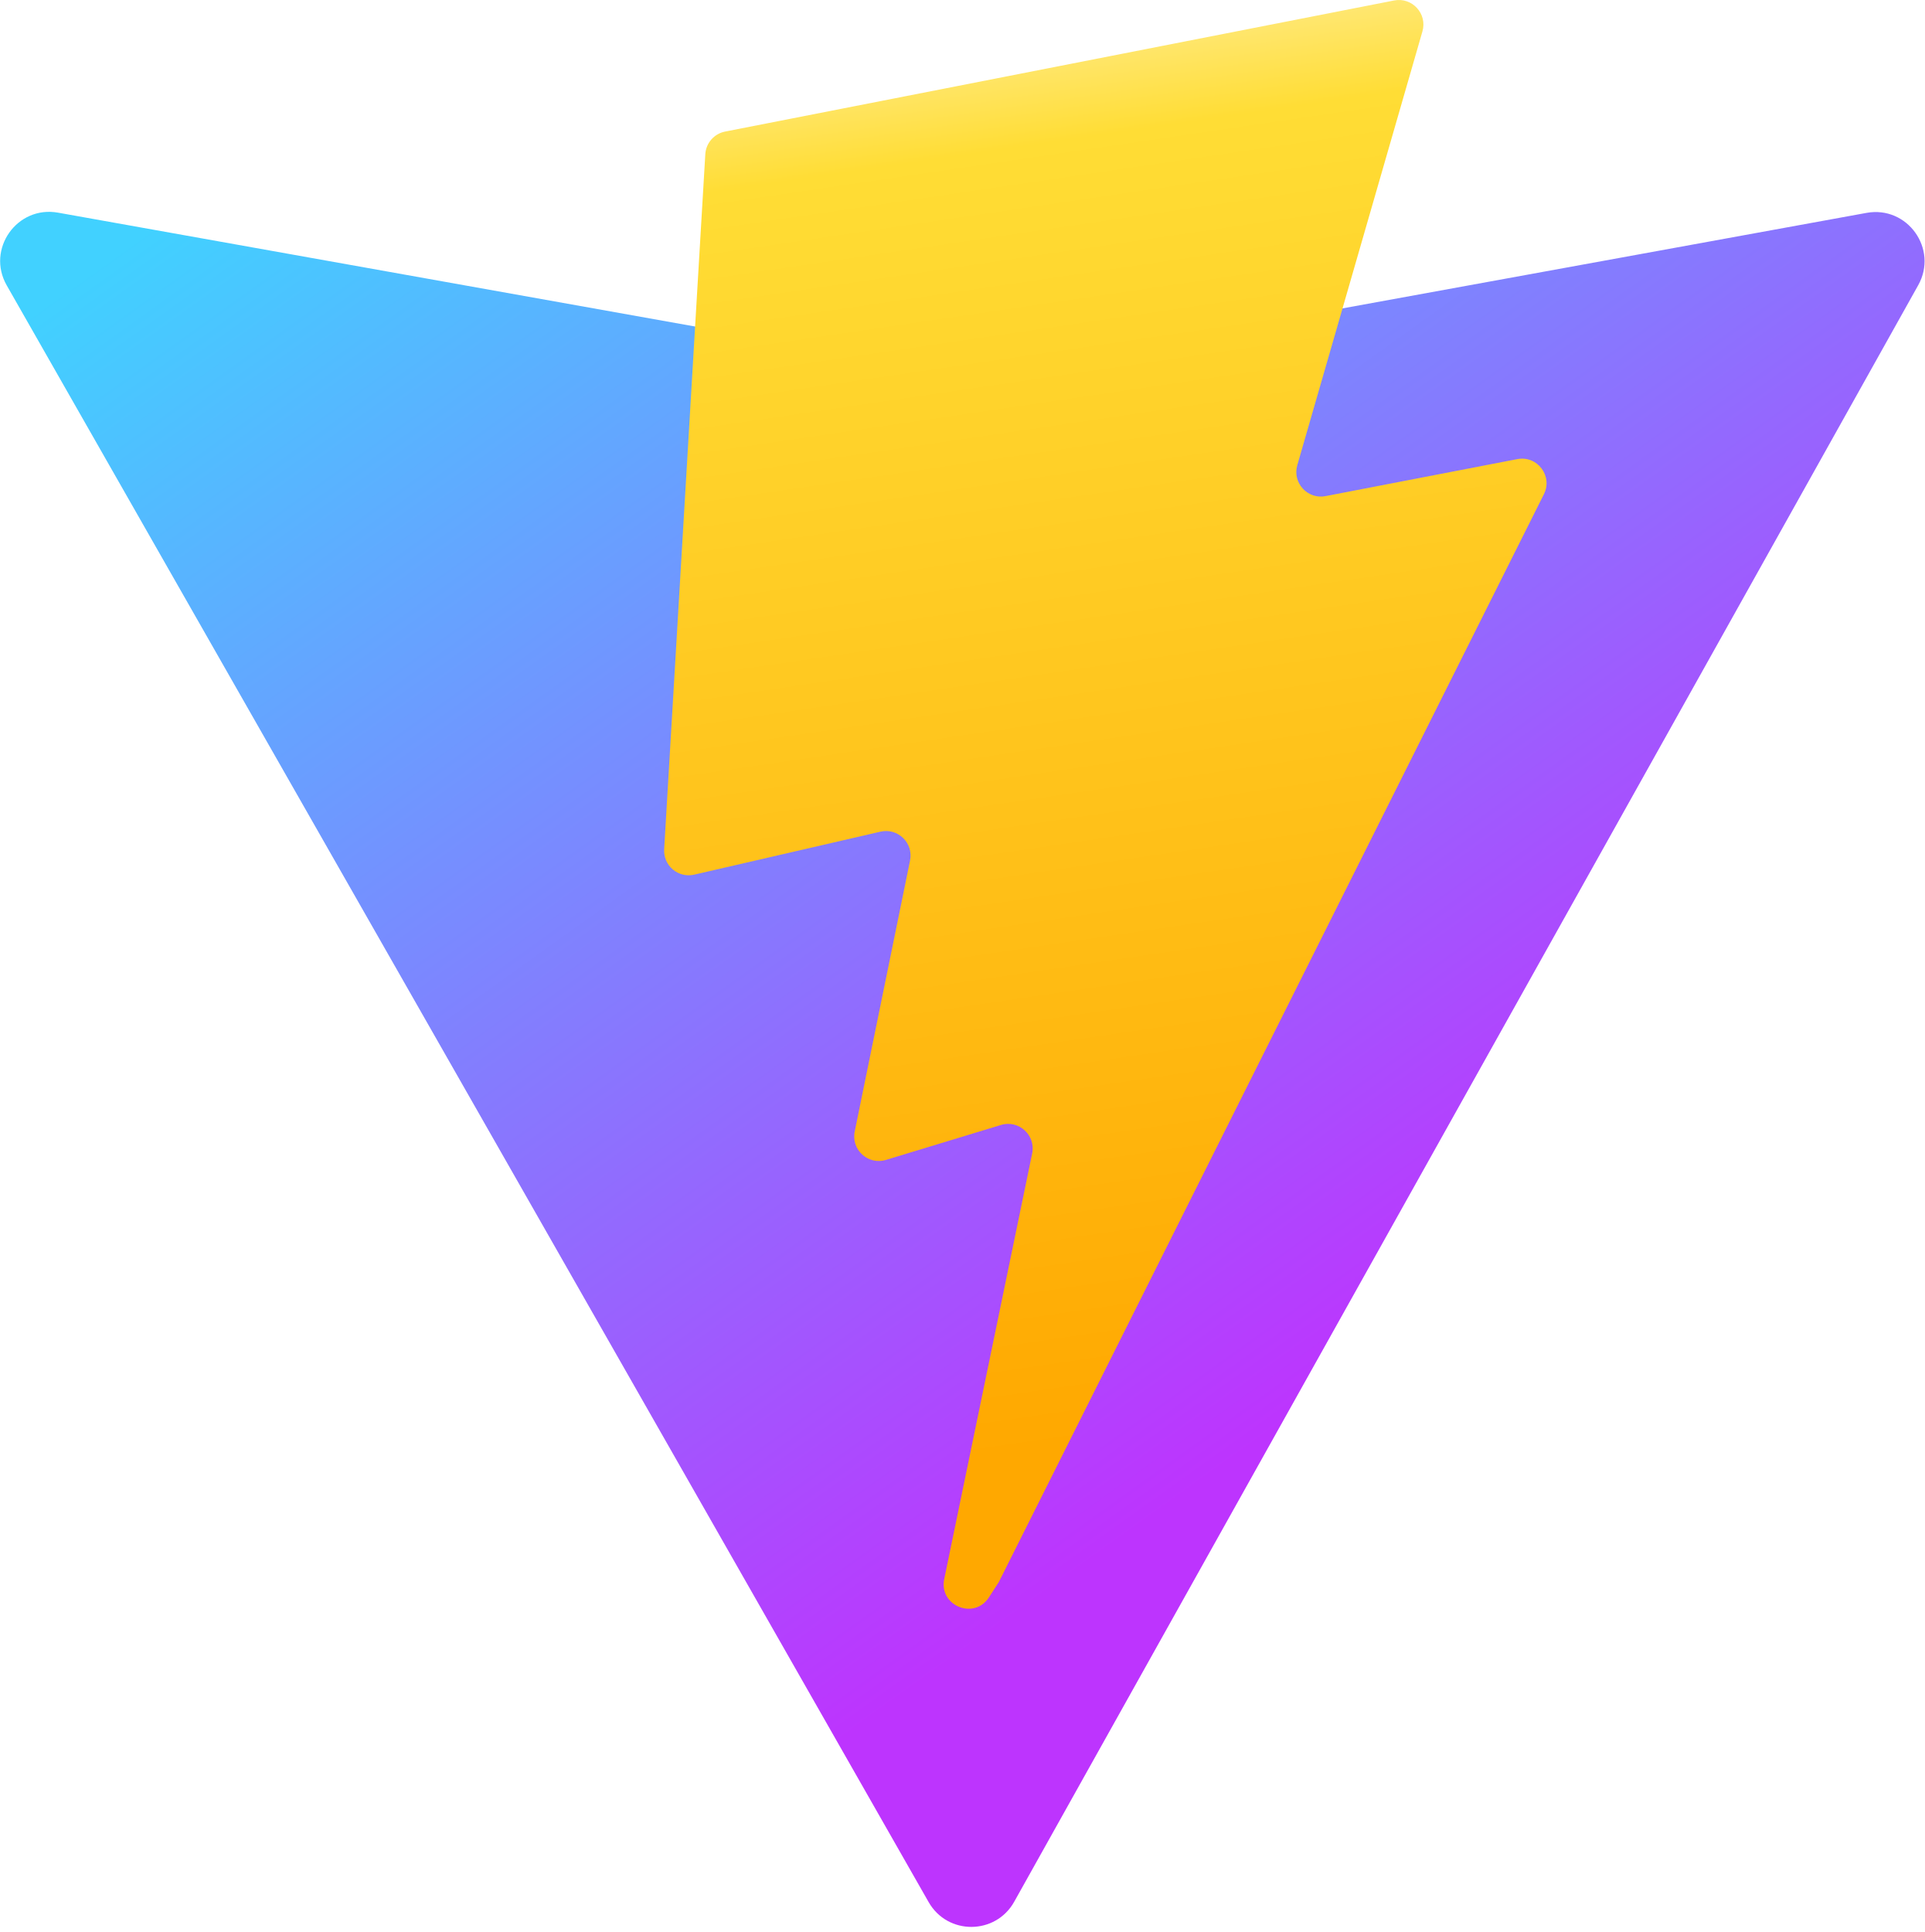
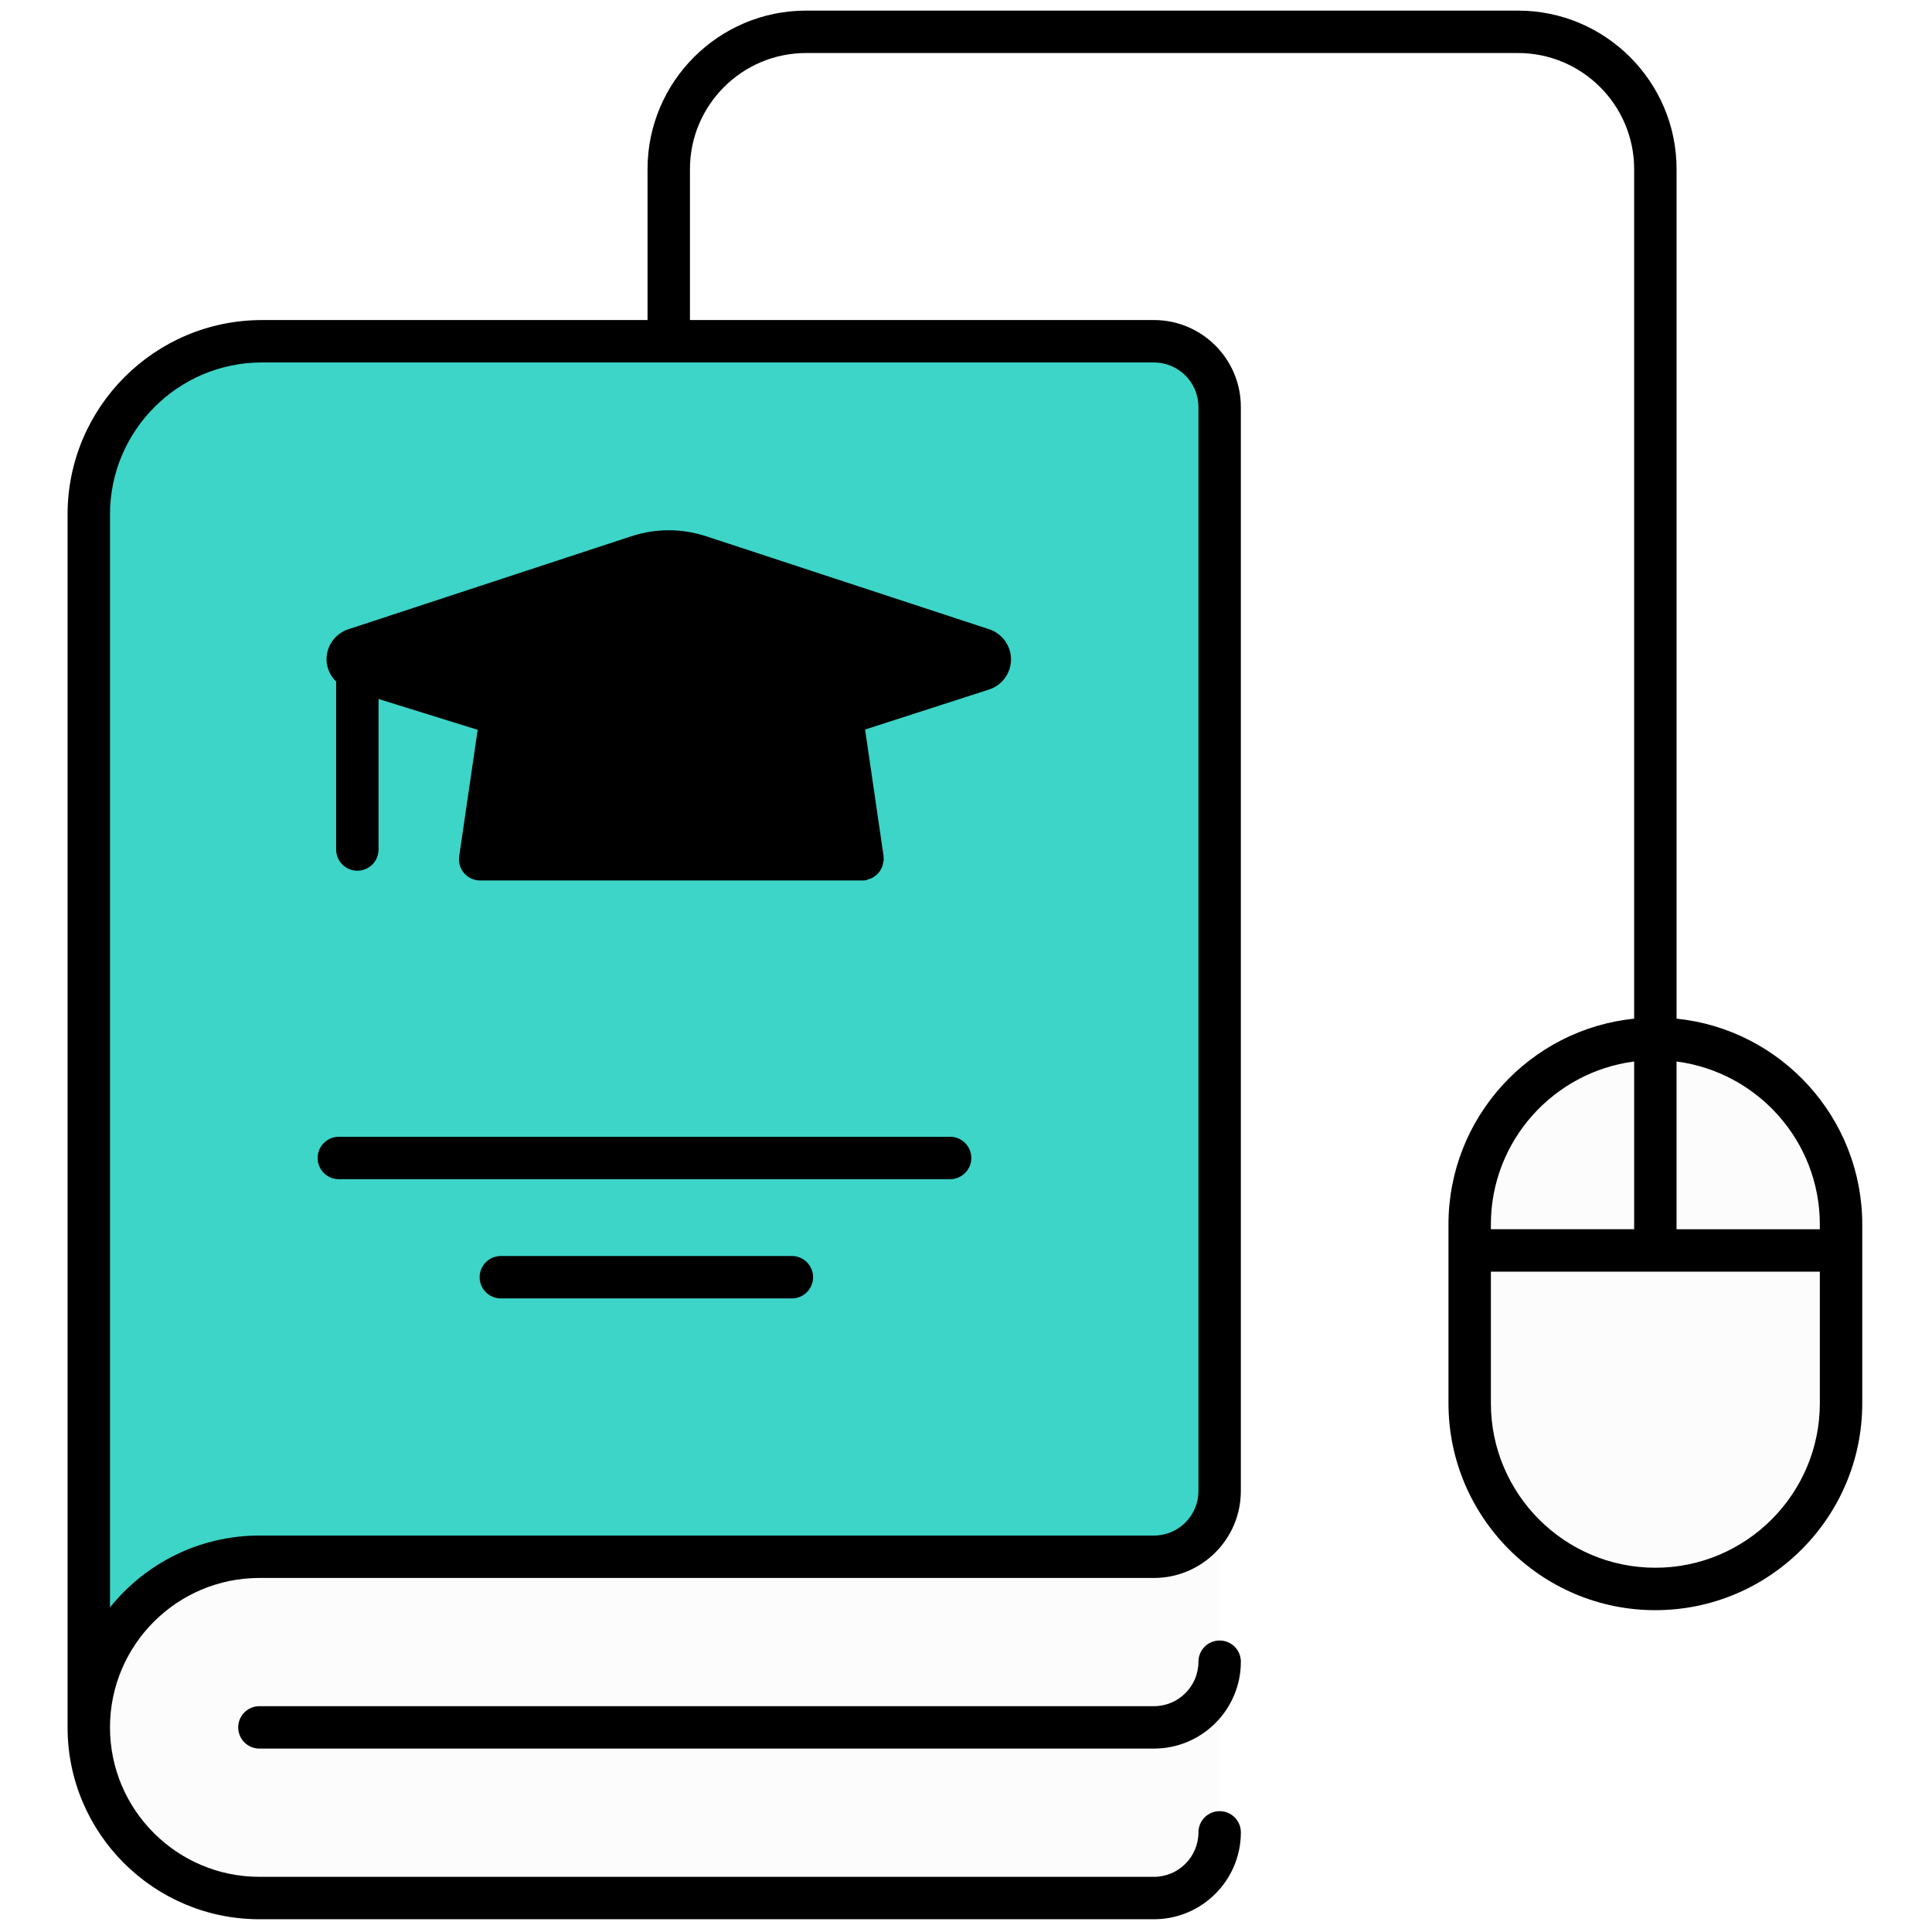
- <svg xmlns="http://www.w3.org/2000/svg" aria-hidden="true" role="img" class="iconify iconify--logos" width="31.88" height="32" preserveAspectRatio="xMidYMid meet" viewBox="0 0 256 257">
+ <svg xmlns="http://www.w3.org/2000/svg" version="1.1" width="256" height="256" viewBox="0 0 256 256" xml:space="preserve">
  <defs>
-     <linearGradient id="IconifyId1813088fe1fbc01fb466" x1="-.828%" x2="57.636%" y1="7.652%" y2="78.411%">
-       <stop offset="0%" stop-color="#41D1FF" />
-       <stop offset="100%" stop-color="#BD34FE" />
-     </linearGradient>
-     <linearGradient id="IconifyId1813088fe1fbc01fb467" x1="43.376%" x2="50.316%" y1="2.242%" y2="89.03%">
-       <stop offset="0%" stop-color="#FFEA83" />
-       <stop offset="8.333%" stop-color="#FFDD35" />
-       <stop offset="100%" stop-color="#FFA800" />
-     </linearGradient>
-   </defs>
-   <path fill="url(#IconifyId1813088fe1fbc01fb466)" d="M255.153 37.938L134.897 252.976c-2.483 4.44-8.862 4.466-11.382.048L.875 37.958c-2.746-4.814 1.371-10.646 6.827-9.67l120.385 21.517a6.537 6.537 0 0 0 2.322-.004l117.867-21.483c5.438-.991 9.574 4.796 6.877 9.62Z" />
-   <path fill="url(#IconifyId1813088fe1fbc01fb467)" d="M185.432.063L96.44 17.501a3.268 3.268 0 0 0-2.634 3.014l-5.474 92.456a3.268 3.268 0 0 0 3.997 3.378l24.777-5.718c2.318-.535 4.413 1.507 3.936 3.838l-7.361 36.047c-.495 2.426 1.782 4.5 4.151 3.78l15.304-4.649c2.372-.72 4.652 1.36 4.15 3.788l-11.698 56.621c-.732 3.542 3.979 5.473 5.943 2.437l1.313-2.028l72.516-144.72c1.215-2.423-.88-5.186-3.54-4.672l-25.505 4.922c-2.396.462-4.435-1.77-3.759-4.114l16.646-57.705c.677-2.35-1.37-4.583-3.769-4.113Z" />
+ </defs>
+   <g style="stroke: none; stroke-width: 0; stroke-dasharray: none; stroke-linecap: butt; stroke-linejoin: miter; stroke-miterlimit: 10; fill: none; fill-rule: nonzero; opacity: 1;" transform="translate(1.406593 1.406593) scale(2.81 2.81)">
+     <path d="M 44.301 49.482 H 15.588 c -0.552 0 -1 -0.447 -1 -1 s 0.448 -1 1 -1 h 28.713 c 0.552 0 1 0.447 1 1 S 44.853 49.482 44.301 49.482 z" style="stroke: none; stroke-width: 1; stroke-dasharray: none; stroke-linecap: butt; stroke-linejoin: miter; stroke-miterlimit: 10; fill: rgb(0,0,0); fill-rule: nonzero; opacity: 1;" transform=" matrix(1 0 0 1 0 0) " stroke-linecap="round" />
+     <path d="M 53.915 89 c 1.71 0 3.097 -1.386 3.097 -3.097 V 69.811 c 0 1.71 -1.386 3.097 -3.097 3.097 H 46.6 H 11.732 c -4.444 0 -8.046 3.602 -8.046 8.046 v 0 c 0 4.444 3.602 8.046 8.046 8.046 H 53.915" style="stroke: none; stroke-width: 1; stroke-dasharray: none; stroke-linecap: butt; stroke-linejoin: miter; stroke-miterlimit: 10; fill: rgb(252,252,252); fill-rule: nonzero; opacity: 1;" transform=" matrix(1 0 0 1 0 0) " stroke-linecap="round" />
+     <path d="M 46.15 72.458 H 11.282 c -4.444 0 -8.046 3.602 -8.046 8.046 v 0 c 0 0 0 -57.197 0 -57.197 c 0 -4.509 3.656 -8.165 8.165 -8.165 h 42.064 c 1.71 0 3.097 1.386 3.097 3.097 v 51.123 c 0 1.71 -1.386 3.097 -3.097 3.097 H 46.15" style="stroke: none; stroke-width: 1; stroke-dasharray: none; stroke-linecap: butt; stroke-linejoin: miter; stroke-miterlimit: 10; fill: rgb(60,213,200); fill-rule: nonzero; opacity: 1;" transform=" matrix(1 0 0 1 0 0) " stroke-linecap="round" />
+     <path d="M 39.179 33.212 l 6.651 -2.147 c 0.455 -0.15 0.455 -0.794 0 -0.944 l -13.338 -4.382 c -0.947 -0.311 -1.969 -0.311 -2.915 0 l -13.338 4.382 c -0.455 0.15 -0.455 0.794 0 0.944 l 6.898 2.147 l -0.994 6.808 h 18.031 L 39.179 33.212" style="stroke: none; stroke-width: 1; stroke-dasharray: none; stroke-linecap: butt; stroke-linejoin: miter; stroke-miterlimit: 10; fill: rgb(0,0,0); fill-rule: nonzero; opacity: 1;" transform=" matrix(1 0 0 1 0 0) " stroke-linecap="round" />
+     <path d="M 44.301 55.104 H 15.477 c -0.552 0 -1 -0.447 -1 -1 s 0.448 -1 1 -1 h 28.824 c 0.552 0 1 0.447 1 1 S 44.853 55.104 44.301 55.104 z" style="stroke: none; stroke-width: 1; stroke-dasharray: none; stroke-linecap: butt; stroke-linejoin: miter; stroke-miterlimit: 10; fill: rgb(0,0,0); fill-rule: nonzero; opacity: 1;" transform=" matrix(1 0 0 1 0 0) " stroke-linecap="round" />
+     <path d="M 36.84 60.726 H 23.117 c -0.552 0 -1 -0.447 -1 -1 s 0.448 -1 1 -1 H 36.84 c 0.552 0 1 0.447 1 1 S 37.392 60.726 36.84 60.726 z" style="stroke: none; stroke-width: 1; stroke-dasharray: none; stroke-linecap: butt; stroke-linejoin: miter; stroke-miterlimit: 10; fill: rgb(0,0,0); fill-rule: nonzero; opacity: 1;" transform=" matrix(1 0 0 1 0 0) " stroke-linecap="round" />
+     <path d="M 46.142 29.172 l -13.338 -4.383 c -1.157 -0.38 -2.381 -0.38 -3.54 0 l -13.338 4.383 c -0.615 0.202 -1.029 0.773 -1.029 1.421 c 0 0.406 0.176 0.771 0.453 1.046 v 7.919 c 0 0.552 0.448 1 1 1 s 1 -0.448 1 -1 v -7.099 l 4.674 1.454 l -0.871 5.962 c -0.042 0.288 0.043 0.579 0.233 0.798 s 0.466 0.346 0.756 0.346 h 18.031 c 0 0 0.001 0 0.001 0 c 0.048 0 0.096 -0.003 0.144 -0.011 c 0.043 -0.006 0.077 -0.031 0.118 -0.042 c 0.066 -0.018 0.129 -0.037 0.189 -0.068 c 0.057 -0.029 0.106 -0.066 0.156 -0.105 c 0.051 -0.04 0.098 -0.079 0.141 -0.128 c 0.042 -0.049 0.074 -0.101 0.106 -0.157 c 0.032 -0.055 0.061 -0.109 0.082 -0.17 c 0.022 -0.064 0.031 -0.129 0.04 -0.197 c 0.005 -0.042 0.025 -0.08 0.025 -0.123 c 0 -0.025 -0.012 -0.046 -0.014 -0.071 c -0.002 -0.025 0.008 -0.048 0.004 -0.074 l -0.872 -5.972 l 5.852 -1.889 c 0.615 -0.203 1.029 -0.774 1.028 -1.422 C 47.171 29.945 46.757 29.374 46.142 29.172 z M 39.19 32.158 c -0.448 -0.166 -0.895 -0.329 -1.343 -0.468 c -0.526 -0.164 -1.087 0.132 -1.25 0.661 c -0.163 0.528 0.133 1.087 0.661 1.25 c 0.34 0.105 0.68 0.233 1.02 0.355 l 0.739 5.064 H 23.299 l 0.741 -5.073 c 2.786 -1.015 5.338 -1.437 7.968 -1.305 c 0.557 0.032 1.021 -0.396 1.048 -0.949 c 0.028 -0.552 -0.397 -1.021 -0.949 -1.048 c -2.945 -0.148 -5.891 0.354 -8.994 1.512 l -5.067 -1.577 l 11.842 -3.891 c 0.749 -0.247 1.542 -0.247 2.292 0 l 11.869 3.9 L 39.19 32.158 z" style="stroke: none; stroke-width: 1; stroke-dasharray: none; stroke-linecap: butt; stroke-linejoin: miter; stroke-miterlimit: 10; fill: rgb(0,0,0); fill-rule: nonzero; opacity: 1;" transform=" matrix(1 0 0 1 0 0) " stroke-linecap="round" />
+     <path d="M 77.558 74.425 L 77.558 74.425 c -4.836 0 -8.756 -3.92 -8.756 -8.756 v -8.431 c 0 -4.836 3.92 -8.756 8.756 -8.756 h 0 c 4.836 0 8.756 3.92 8.756 8.756 v 8.431 C 86.314 70.505 82.394 74.425 77.558 74.425 z" style="stroke: none; stroke-width: 1; stroke-dasharray: none; stroke-linecap: butt; stroke-linejoin: miter; stroke-miterlimit: 10; fill: rgb(252,252,252); fill-rule: nonzero; opacity: 1;" transform=" matrix(1 0 0 1 0 0) " stroke-linecap="round" />
+     <path d="M 56.012 77.857 c 0 1.156 -0.94 2.097 -2.097 2.097 H 11.732 c -0.552 0 -1 0.447 -1 1 s 0.448 1 1 1 h 42.183 c 2.259 0 4.097 -1.838 4.097 -4.097 c 0 -0.553 -0.447 -1 -1 -1 S 56.012 77.305 56.012 77.857 z" style="stroke: none; stroke-width: 1; stroke-dasharray: none; stroke-linecap: butt; stroke-linejoin: miter; stroke-miterlimit: 10; fill: rgb(0,0,0); fill-rule: nonzero; opacity: 1;" transform=" matrix(1 0 0 1 0 0) " stroke-linecap="round" />
+     <path d="M 78.558 47.534 V 7.475 C 78.558 3.353 75.204 0 71.083 0 H 37.508 c -4.121 0 -7.474 3.353 -7.474 7.475 v 7.117 H 11.851 c -5.054 0 -9.165 4.111 -9.165 9.165 v 57.198 c 0 4.988 4.058 9.046 9.046 9.046 h 42.183 c 2.259 0 4.097 -1.838 4.097 -4.097 c 0 -0.553 -0.447 -1 -1 -1 s -1 0.447 -1 1 c 0 1.156 -0.94 2.097 -2.097 2.097 H 11.732 c -3.885 0 -7.046 -3.161 -7.046 -7.046 c 0 -3.886 3.161 -7.047 7.046 -7.047 h 34.868 h 7.314 c 2.259 0 4.097 -1.838 4.097 -4.097 V 18.688 c 0 -2.259 -1.838 -4.097 -4.097 -4.097 H 32.034 V 7.475 C 32.034 4.456 34.49 2 37.508 2 h 33.575 c 3.019 0 5.475 2.456 5.475 5.475 v 40.059 c -4.912 0.502 -8.756 4.662 -8.756 9.705 v 8.432 c 0 5.38 4.376 9.756 9.756 9.756 s 9.756 -4.376 9.756 -9.756 v -8.432 C 87.313 52.196 83.469 48.036 78.558 47.534 z M 56.012 18.688 v 51.123 c 0 1.156 -0.94 2.097 -2.097 2.097 h -7.314 H 11.732 c -2.847 0 -5.387 1.325 -7.046 3.387 V 23.756 c 0 -3.951 3.214 -7.165 7.165 -7.165 h 42.064 C 55.071 16.591 56.012 17.532 56.012 18.688 z M 85.313 57.238 v 0.227 h -6.756 v -7.91 C 82.362 50.048 85.313 53.302 85.313 57.238 z M 76.558 49.554 v 7.91 h -6.756 v -0.227 C 69.802 53.302 72.753 50.048 76.558 49.554 z M 77.558 73.426 c -4.276 0 -7.756 -3.479 -7.756 -7.756 v -6.205 h 15.512 v 6.205 C 85.313 69.946 81.834 73.426 77.558 73.426 z" style="stroke: none; stroke-width: 1; stroke-dasharray: none; stroke-linecap: butt; stroke-linejoin: miter; stroke-miterlimit: 10; fill: rgb(0,0,0); fill-rule: nonzero; opacity: 1;" transform=" matrix(1 0 0 1 0 0) " stroke-linecap="round" />
+   </g>
</svg>
